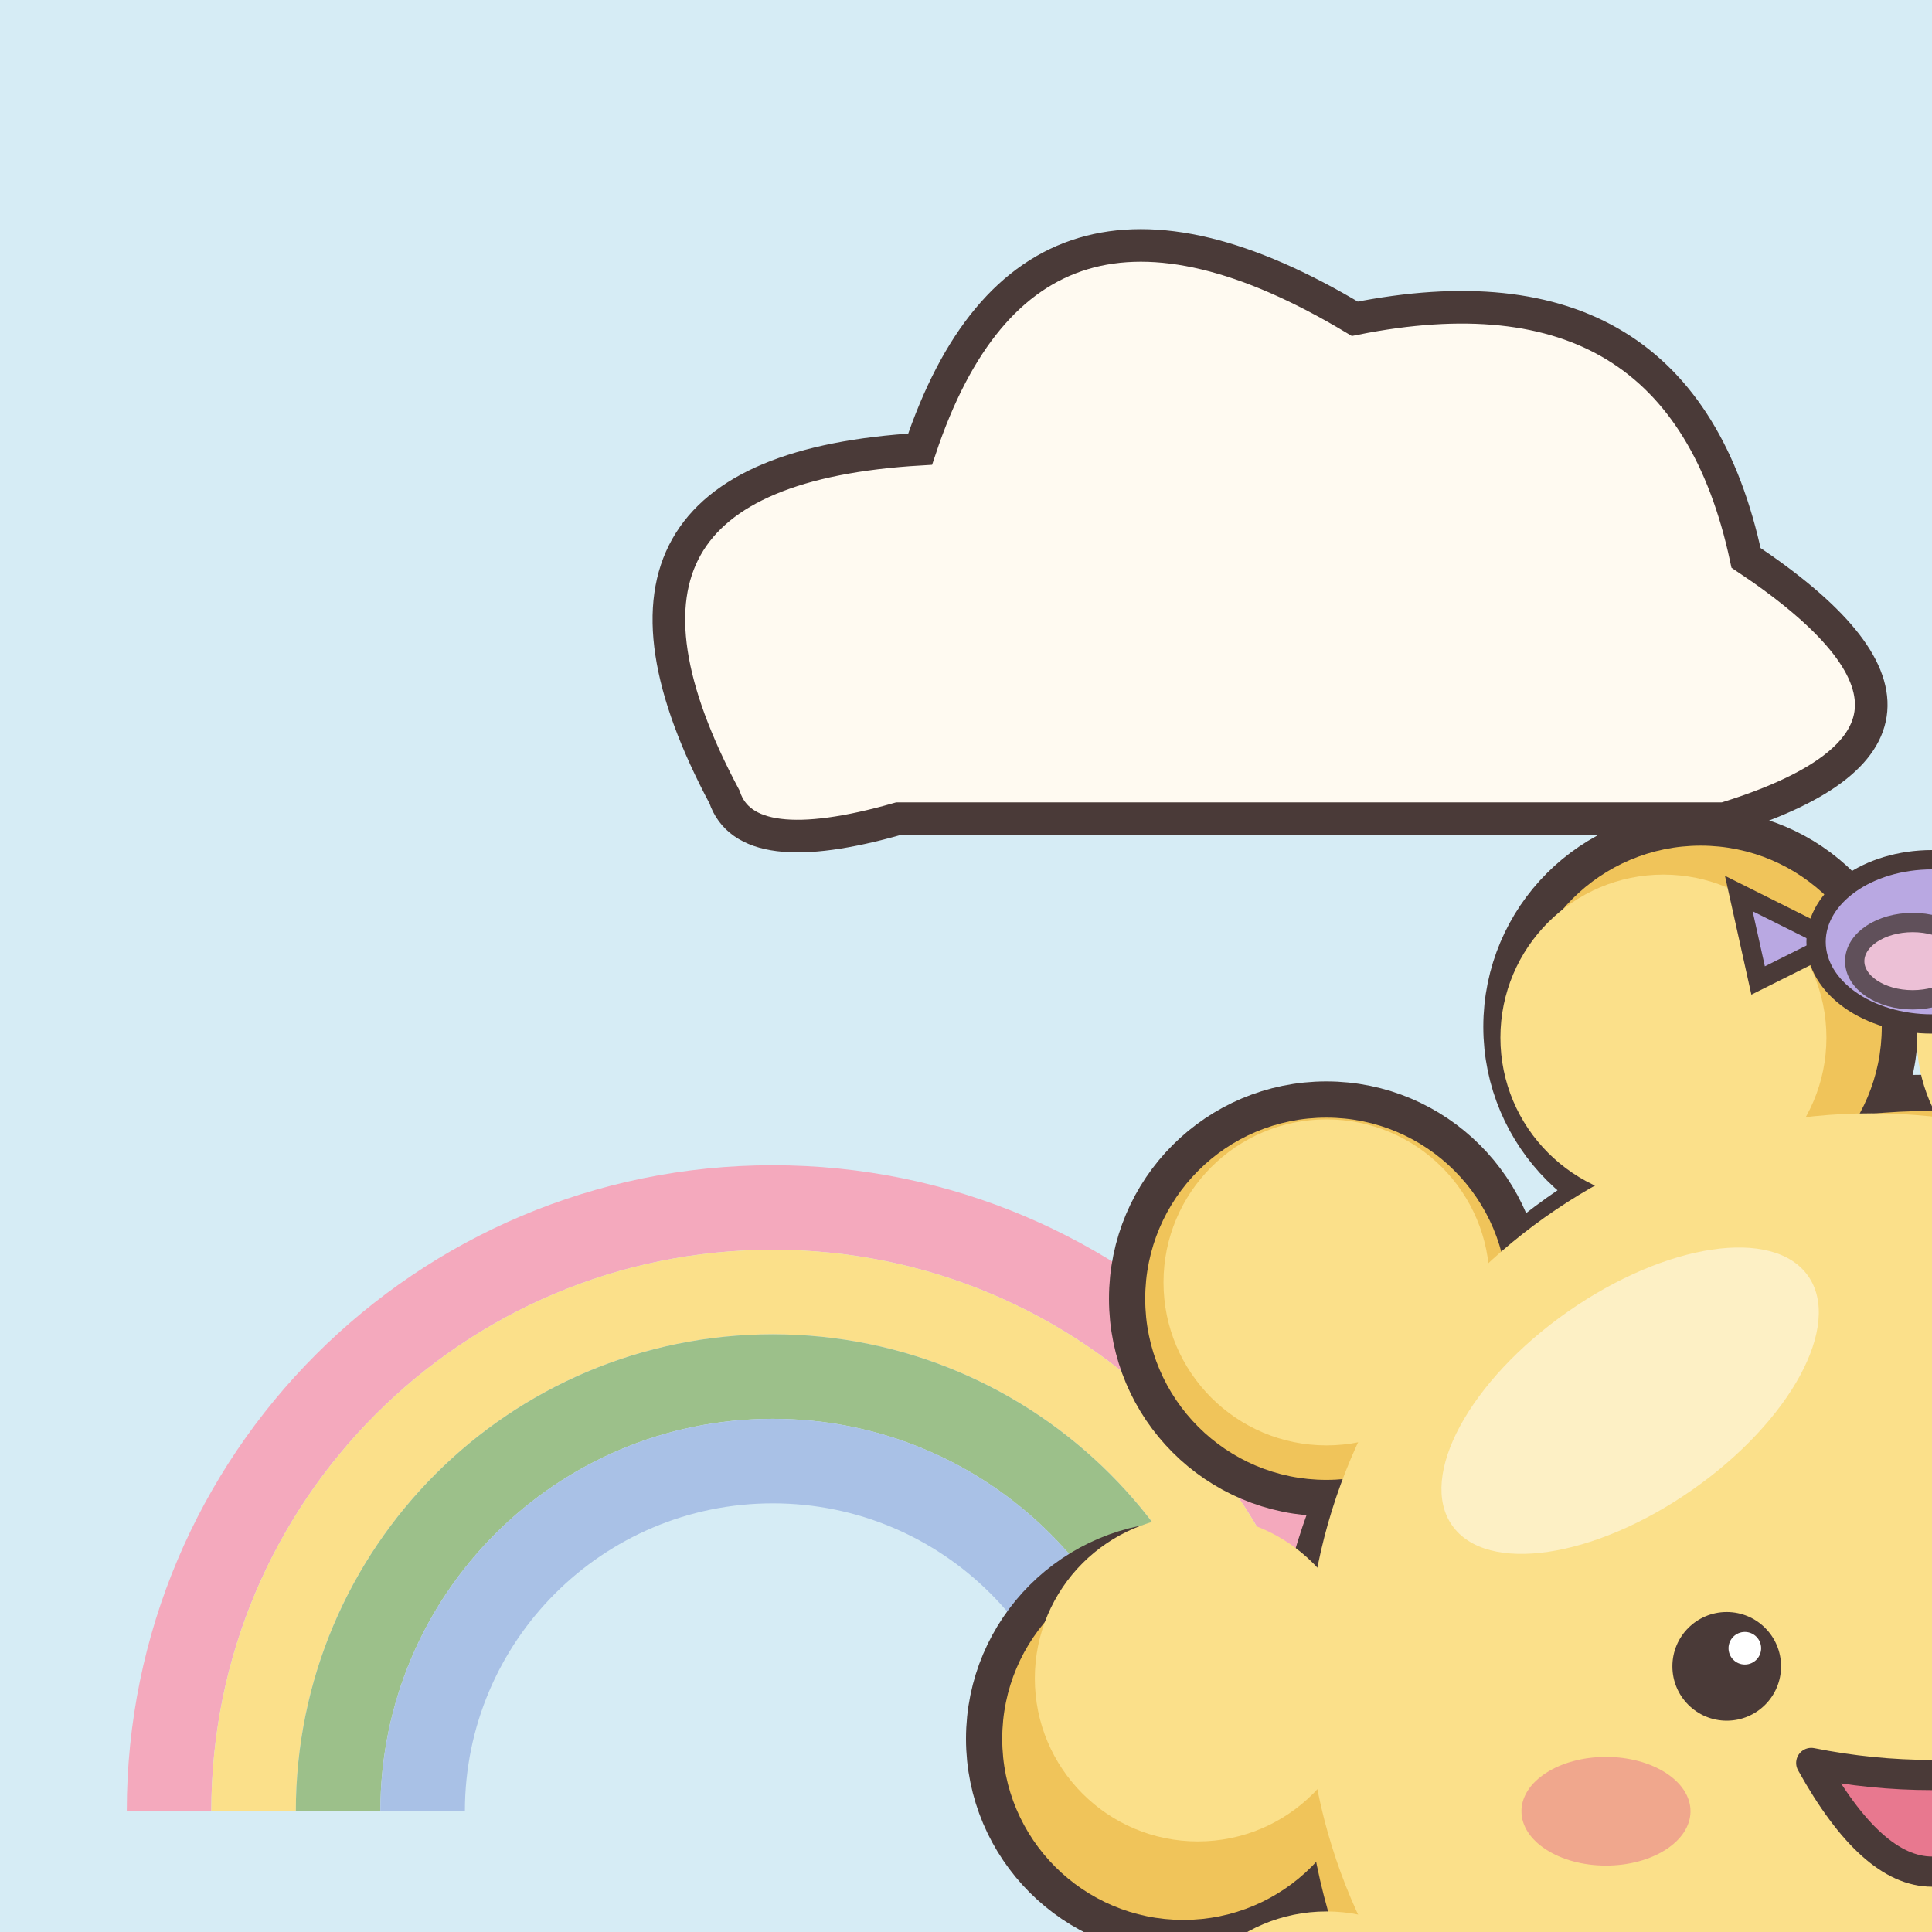
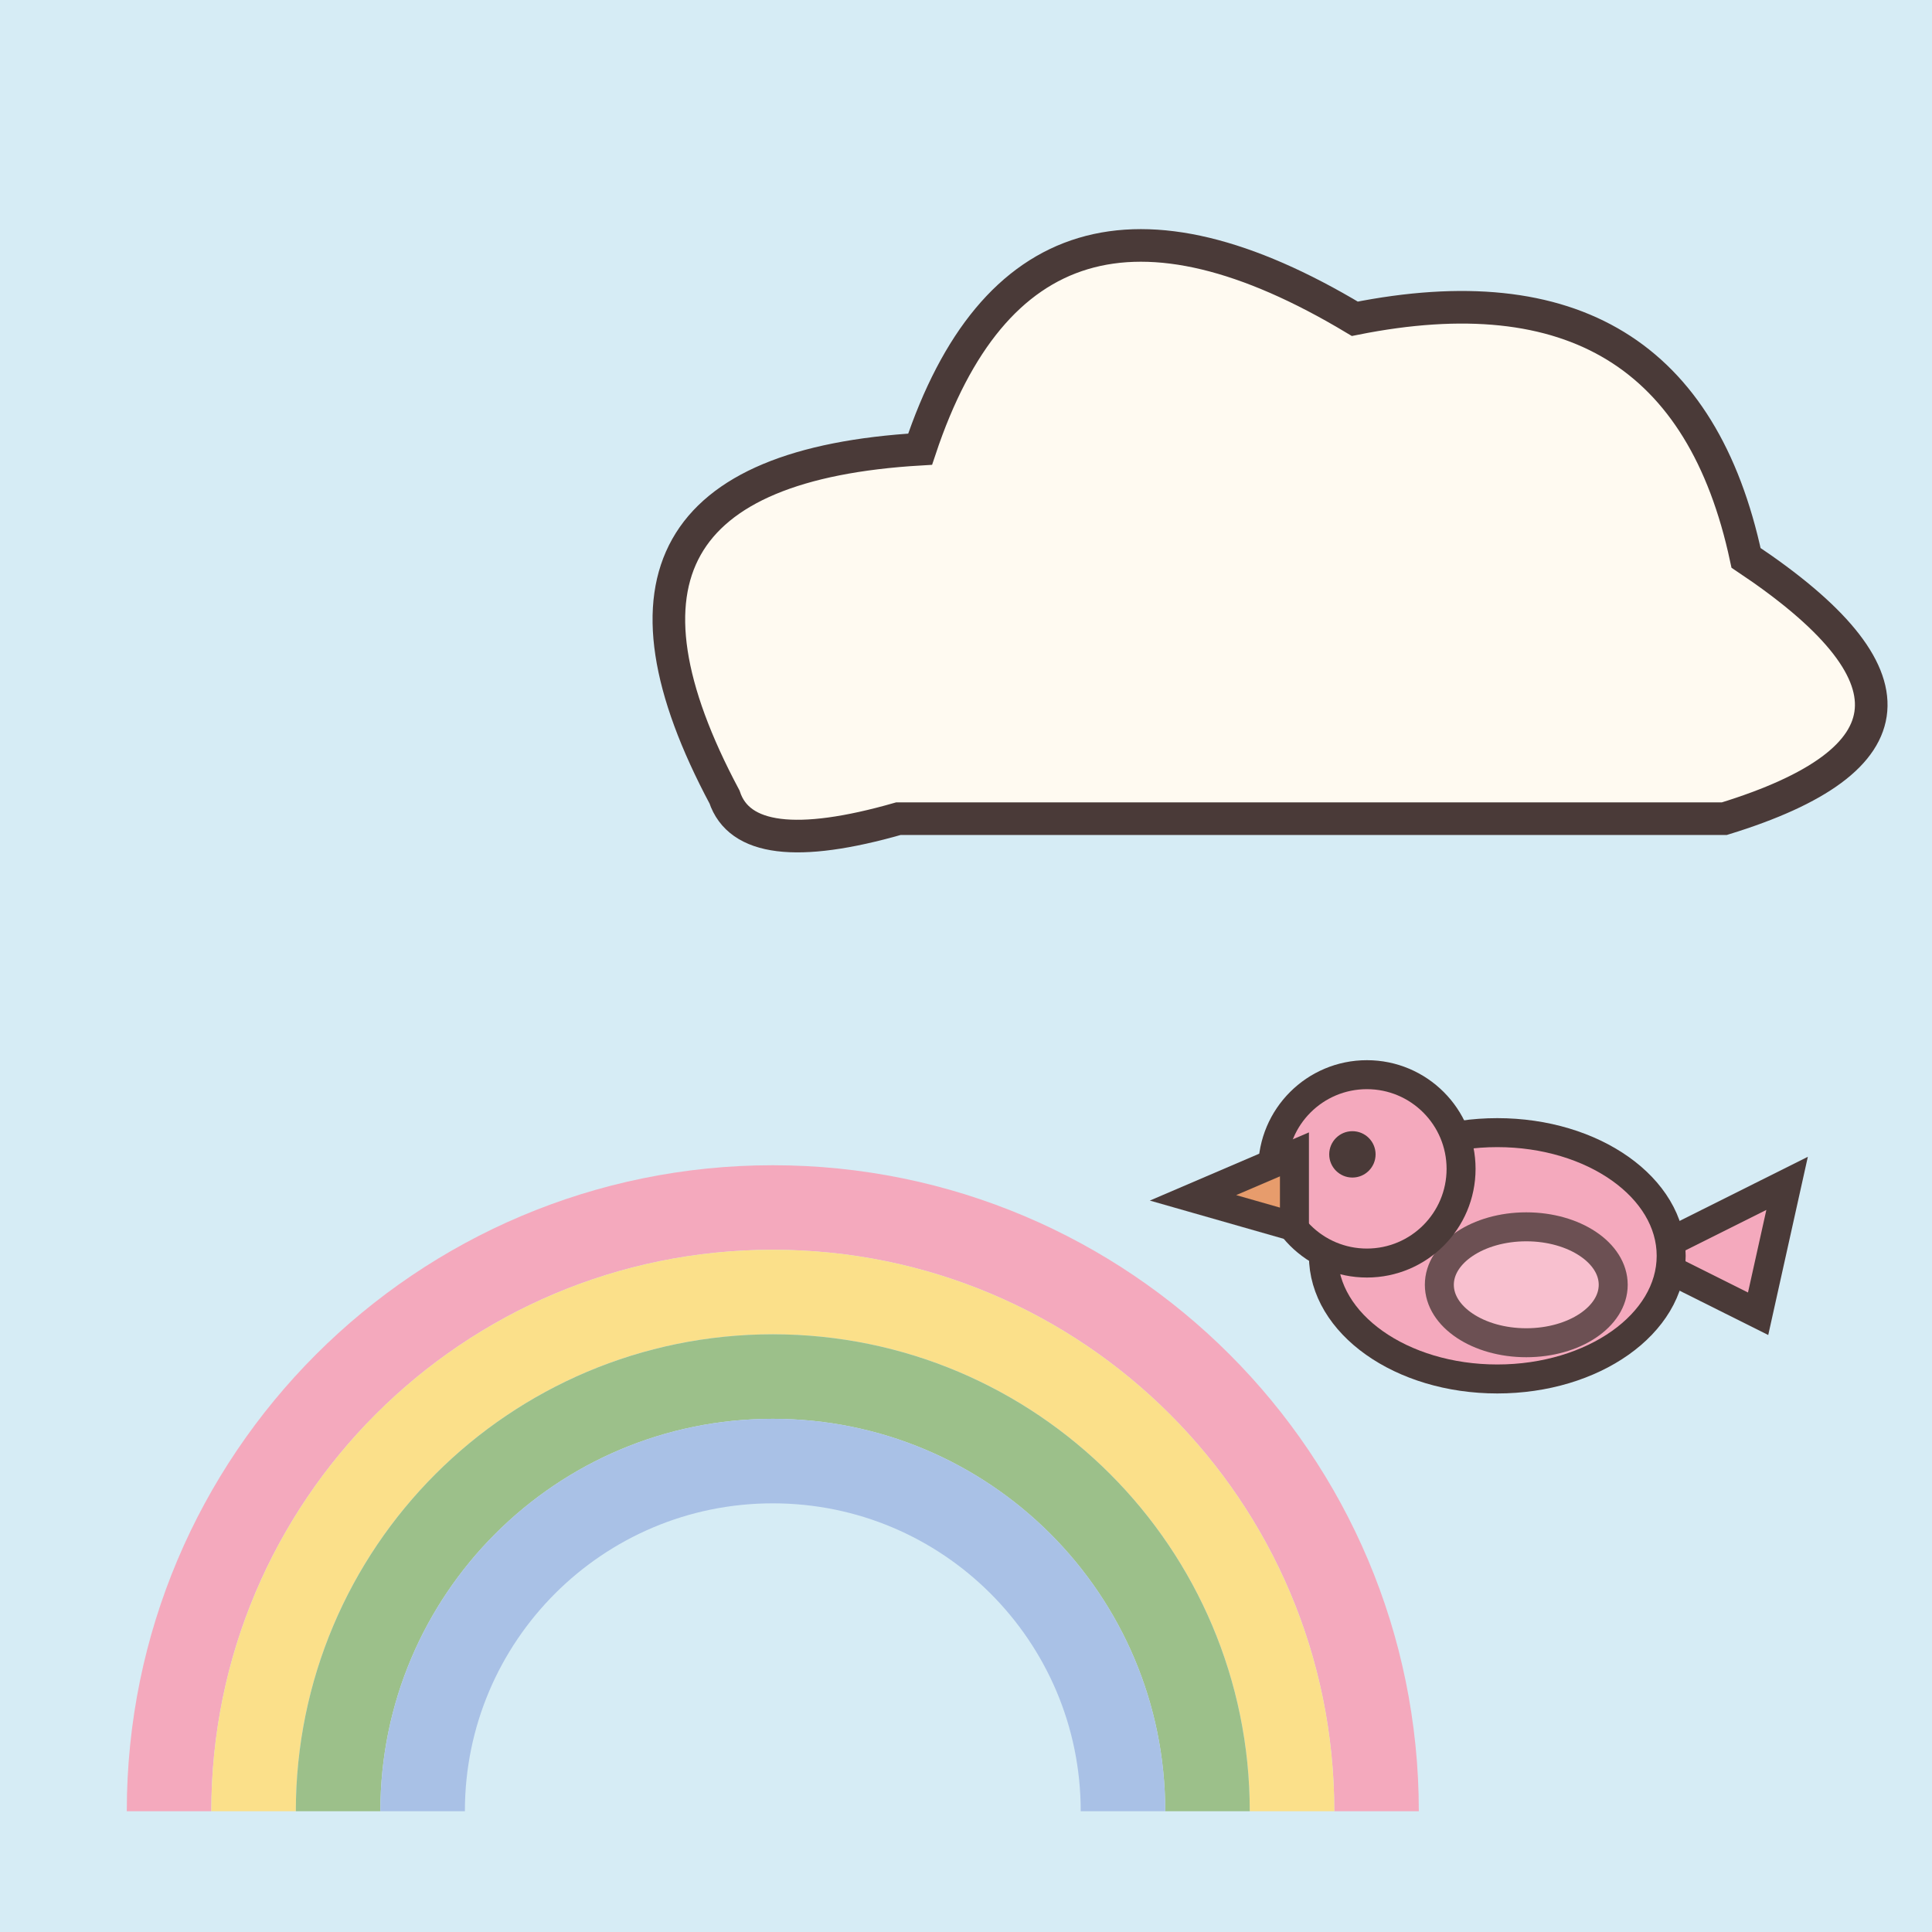
<svg xmlns="http://www.w3.org/2000/svg" width="160" height="160" viewBox="0 0 160 160">
  <rect width="320" height="320" fill="#d6ecf5" />
  <path d="M14 150A50 50 0 0 1 114 150" fill="none" stroke="#f4a9bd" stroke-width="7" />
  <path d="M21 150A43 43 0 0 1 107 150" fill="none" stroke="#fbe08a" stroke-width="7" />
  <path d="M28 150A36 36 0 0 1 100 150" fill="none" stroke="#9cc08a" stroke-width="7" />
  <path d="M35 150A29 29 0 0 1 93 150" fill="none" stroke="#a9c1e6" stroke-width="7" />
  <g transform="translate(60 66) scale(0.9)">
    <path transform="translate(-30 -80)" d="M30 80Q14 50 48 48Q58 18 88 36Q118 30 124 58Q148 74 122 82H46Q32 86 30 80Z" fill="#fffaf1" stroke="#4a3a38" stroke-width="3" />
  </g>
-   <g transform="translate(258 62) scale(1.2)">
+   <g transform="translate(124 104) scale(1.2)">
    <g transform="scale(-1 1)">
      <path d="M-10 0L-20 -5L-18 4Z" fill="#f4a9bd" stroke="#4a3a38" stroke-width="2" />
      <ellipse rx="12" ry="8.5" fill="#f4a9bd" stroke="#4a3a38" stroke-width="2" />
      <circle cx="9" cy="-6" r="6.5" fill="#f4a9bd" stroke="#4a3a38" stroke-width="2" />
      <path d="M14 -7L21 -4L14 -2Z" fill="#e79c6c" stroke="#4a3a38" stroke-width="2" />
      <ellipse cx="-2" cy="2" rx="6" ry="4" fill="#f9c6d3" stroke="#4a3a38" stroke-width="2" opacity=".8" />
      <circle cx="10" cy="-7" r="1.6" fill="#4a3a38" />
    </g>
  </g>
-   <g transform="translate(286 130) scale(0.5)">
+   <g transform="translate(112 188) scale(0.5)">
    <path transform="translate(-30 -80)" d="M30 80Q14 50 48 48Q58 18 88 36Q118 30 124 58Q148 74 122 82H46Q32 86 30 80Z" fill="#c9dcf2" stroke="#4a3a38" stroke-width="3" />
  </g>
-   <circle cx="196.0" cy="138.0" r="1.8" fill="#e79c6c" />
-   <circle cx="204.9" cy="132.5" r="1.8" fill="#e79c6c" />
-   <circle cx="213.7" cy="127.5" r="1.8" fill="#e79c6c" />
-   <circle cx="222.6" cy="123.0" r="1.8" fill="#e79c6c" />
-   <circle cx="231.4" cy="118.9" r="1.8" fill="#e79c6c" />
-   <circle cx="240.3" cy="115.3" r="1.8" fill="#e79c6c" />
-   <circle cx="249.1" cy="112.2" r="1.8" fill="#e79c6c" />
-   <circle cx="258.0" cy="109.5" r="1.8" fill="#e79c6c" />
-   <circle cx="266.9" cy="107.3" r="1.8" fill="#e79c6c" />
-   <circle cx="275.7" cy="105.6" r="1.8" fill="#e79c6c" />
-   <circle cx="284.6" cy="104.3" r="1.8" fill="#e79c6c" />
-   <circle cx="293.4" cy="103.5" r="1.8" fill="#e79c6c" />
-   <circle cx="302.3" cy="103.2" r="1.8" fill="#e79c6c" />
-   <circle cx="311.1" cy="103.4" r="1.8" fill="#e79c6c" />
+   <circle cx="170.0" cy="204.0" r="1.8" fill="#e79c6c" />
+   <circle cx="184.0" cy="201.6" r="1.8" fill="#e79c6c" />
+   <circle cx="197.6" cy="198.5" r="1.8" fill="#e79c6c" />
+   <circle cx="210.6" cy="194.7" r="1.8" fill="#e79c6c" />
+   <circle cx="223.1" cy="190.1" r="1.8" fill="#e79c6c" />
+   <circle cx="235.1" cy="184.8" r="1.8" fill="#e79c6c" />
+   <circle cx="246.5" cy="178.8" r="1.8" fill="#e79c6c" />
+   <circle cx="257.5" cy="172.0" r="1.8" fill="#e79c6c" />
+   <circle cx="268.0" cy="164.5" r="1.8" fill="#e79c6c" />
+   <circle cx="277.9" cy="156.2" r="1.8" fill="#e79c6c" />
+   <circle cx="287.3" cy="147.3" r="1.8" fill="#e79c6c" />
+   <circle cx="296.3" cy="137.6" r="1.8" fill="#e79c6c" />
+   <circle cx="304.7" cy="127.1" r="1.8" fill="#e79c6c" />
+   <circle cx="312.6" cy="115.9" r="1.8" fill="#e79c6c" />
  <circle cx="320.0" cy="104.0" r="1.8" fill="#e79c6c" />
  <path d="M0 226Q80 200 170 220T320 226V320H0Z" fill="#bfe6d4" />
  <path d="M0 262Q90 236 190 260T320 262V320H0Z" fill="#9cc08a" stroke="#4a3a38" stroke-width="3" />
  <path d="M0 302Q80 288 160 304T320 302" fill="none" stroke="#4a3a38" stroke-width="20" />
  <path d="M0 302Q80 288 160 304T320 302" fill="none" stroke="#f8d5b8" stroke-width="14" />
  <g transform="translate(56 192) scale(0.7)">
    <path d="M-12 24L-8 42M12 24L8 42" fill="none" stroke="#4a3a38" stroke-width="2" stroke-linecap="round" stroke-linejoin="round" />
    <rect x="-10" y="42" width="20" height="13" rx="3" fill="#f6b98c" stroke="#4a3a38" stroke-width="2" />
    <circle r="26" fill="#f4a9bd" stroke="#4a3a38" stroke-width="2" />
    <path d="M0 -26C-14 -10 -14 10 0 26C14 10 14 -10 0 -26Z" fill="#fbe08a" stroke="#4a3a38" stroke-width="2" />
  </g>
  <g transform="translate(240 214) scale(1.1)">
    <path d="M0 0L46 -14L20 12Z" fill="#fffaf1" stroke="#4a3a38" stroke-width="2" stroke-linejoin="round" />
    <path d="M0 0L20 12L16 2Z" fill="#a9c1e6" stroke="#4a3a38" stroke-width="2" stroke-linejoin="round" />
  </g>
  <g transform="translate(36 296) scale(1.1)">
    <path d="M-7 0V-14H7V0Q0 4 -7 0Z" fill="#fffaf1" stroke="#4a3a38" stroke-width="2" />
    <path d="M-20 -14A20 16 0 0 1 20 -14Z" fill="#e8788f" stroke="#4a3a38" stroke-width="2" />
    <circle cx="-8" cy="-22" r="3" fill="#fff" />
    <circle cx="6" cy="-26" r="2.5" fill="#fff" />
    <circle cx="12" cy="-19" r="2" fill="#fff" />
  </g>
  <path d="M60 312q-4-14-10-18M60 312q0-18 2-24M60 312q4-14 12-16" fill="none" stroke="#6f9f6b" stroke-width="3" stroke-linecap="round" stroke-linejoin="round" />
  <path d="M300 308q-4-14-10-18M300 308q0-18 2-24M300 308q4-14 12-16" fill="none" stroke="#6f9f6b" stroke-width="3" stroke-linecap="round" stroke-linejoin="round" />
  <g transform="translate(284 300) scale(0.9)">
    <ellipse cx="2" cy="-5" rx="24" ry="6" fill="#f8d5b8" stroke="#4a3a38" stroke-width="2" />
    <path d="M24 -8V-20M29 -8L34 -18" fill="none" stroke="#4a3a38" stroke-width="2" stroke-linecap="round" stroke-linejoin="round" />
    <circle cx="-4" cy="-16" r="13" fill="#b9a8e2" stroke="#4a3a38" stroke-width="2" />
    <path d="M-4 -16a4 4 0 1 1 4 4a8 8 0 1 1-8-8" fill="none" stroke="#4a3a38" stroke-width="2" stroke-linecap="round" stroke-linejoin="round" />
  </g>
-   <g transform="translate(0 -26) scale(1)">
+   <g transform="translate(100.8 -49.4) scale(0.82)">
    <g stroke="#4a3a38" stroke-width="6" stroke-linejoin="round" fill="#4a3a38">
      <circle cx="222" cy="170" r="15" />
      <circle cx="210.159" cy="206.443" r="15" />
      <circle cx="179.159" cy="228.966" r="15" />
      <circle cx="140.841" cy="228.966" r="15" />
      <circle cx="109.841" cy="206.443" r="15" />
      <circle cx="98" cy="170" r="15" />
      <circle cx="109.841" cy="133.557" r="15" />
      <circle cx="140.841" cy="111.034" r="15" />
      <circle cx="179.159" cy="111.034" r="15" />
      <circle cx="210.159" cy="133.557" r="15" />
      <circle cx="160" cy="170" r="52" />
      <ellipse cx="238" cy="158" rx="10" ry="17" transform="rotate(-40 238 158)" />
    </g>
    <g fill="#f0c45a">
      <circle cx="222" cy="170" r="15" />
      <circle cx="210.159" cy="206.443" r="15" />
      <circle cx="179.159" cy="228.966" r="15" />
      <circle cx="140.841" cy="228.966" r="15" />
      <circle cx="109.841" cy="206.443" r="15" />
      <circle cx="98" cy="170" r="15" />
      <circle cx="109.841" cy="133.557" r="15" />
      <circle cx="140.841" cy="111.034" r="15" />
      <circle cx="179.159" cy="111.034" r="15" />
      <circle cx="210.159" cy="133.557" r="15" />
      <circle cx="160" cy="170" r="52" />
      <ellipse cx="238" cy="158" rx="10" ry="17" transform="rotate(-40 238 158)" />
    </g>
    <g fill="#fbe08a" transform="translate(11.0 12.0) scale(0.9)">
      <circle cx="222" cy="170" r="15" />
      <circle cx="210.159" cy="206.443" r="15" />
      <circle cx="179.159" cy="228.966" r="15" />
      <circle cx="140.841" cy="228.966" r="15" />
      <circle cx="109.841" cy="206.443" r="15" />
      <circle cx="98" cy="170" r="15" />
      <circle cx="109.841" cy="133.557" r="15" />
      <circle cx="140.841" cy="111.034" r="15" />
      <circle cx="179.159" cy="111.034" r="15" />
      <circle cx="210.159" cy="133.557" r="15" />
      <circle cx="160" cy="170" r="52" />
      <ellipse cx="238" cy="158" rx="10" ry="17" transform="rotate(-40 238 158)" />
    </g>
    <ellipse cx="135" cy="142" rx="18" ry="9" fill="#fff" opacity=".5" transform="rotate(-35 135 142)" />
    <circle cx="143" cy="164" r="4.5" fill="#4a3a38" />
    <circle cx="144.5" cy="162.5" r="1.35" fill="#fff" />
    <path d="M171 167Q177 158 183 167" fill="none" stroke="#4a3a38" stroke-width="2.5" stroke-linecap="round" stroke-linejoin="round" />
    <ellipse cx="133" cy="176" rx="7" ry="4.5" fill="#e8788f" opacity=".55" />
    <ellipse cx="187" cy="176" rx="7" ry="4.5" fill="#e8788f" opacity=".55" />
    <path d="M150 172Q160 174 170 172Q160 190 150 172Z" fill="#e8788f" stroke="#4a3a38" stroke-width="2.5" stroke-linejoin="round" />
    <g transform="translate(160 104) scale(0.8)">
      <g transform="scale(1 1)">
        <path d="M-10 0L-20 -5L-18 4Z" fill="#b9a8e2" stroke="#4a3a38" stroke-width="2" />
        <ellipse rx="12" ry="8.5" fill="#b9a8e2" stroke="#4a3a38" stroke-width="2" />
        <circle cx="9" cy="-6" r="6.5" fill="#b9a8e2" stroke="#4a3a38" stroke-width="2" />
        <path d="M14 -7L21 -4L14 -2Z" fill="#e79c6c" stroke="#4a3a38" stroke-width="2" />
        <ellipse cx="-2" cy="2" rx="6" ry="4" fill="#f9c6d3" stroke="#4a3a38" stroke-width="2" opacity=".8" />
        <circle cx="10" cy="-7" r="1.6" fill="#4a3a38" />
      </g>
    </g>
  </g>
</svg>
